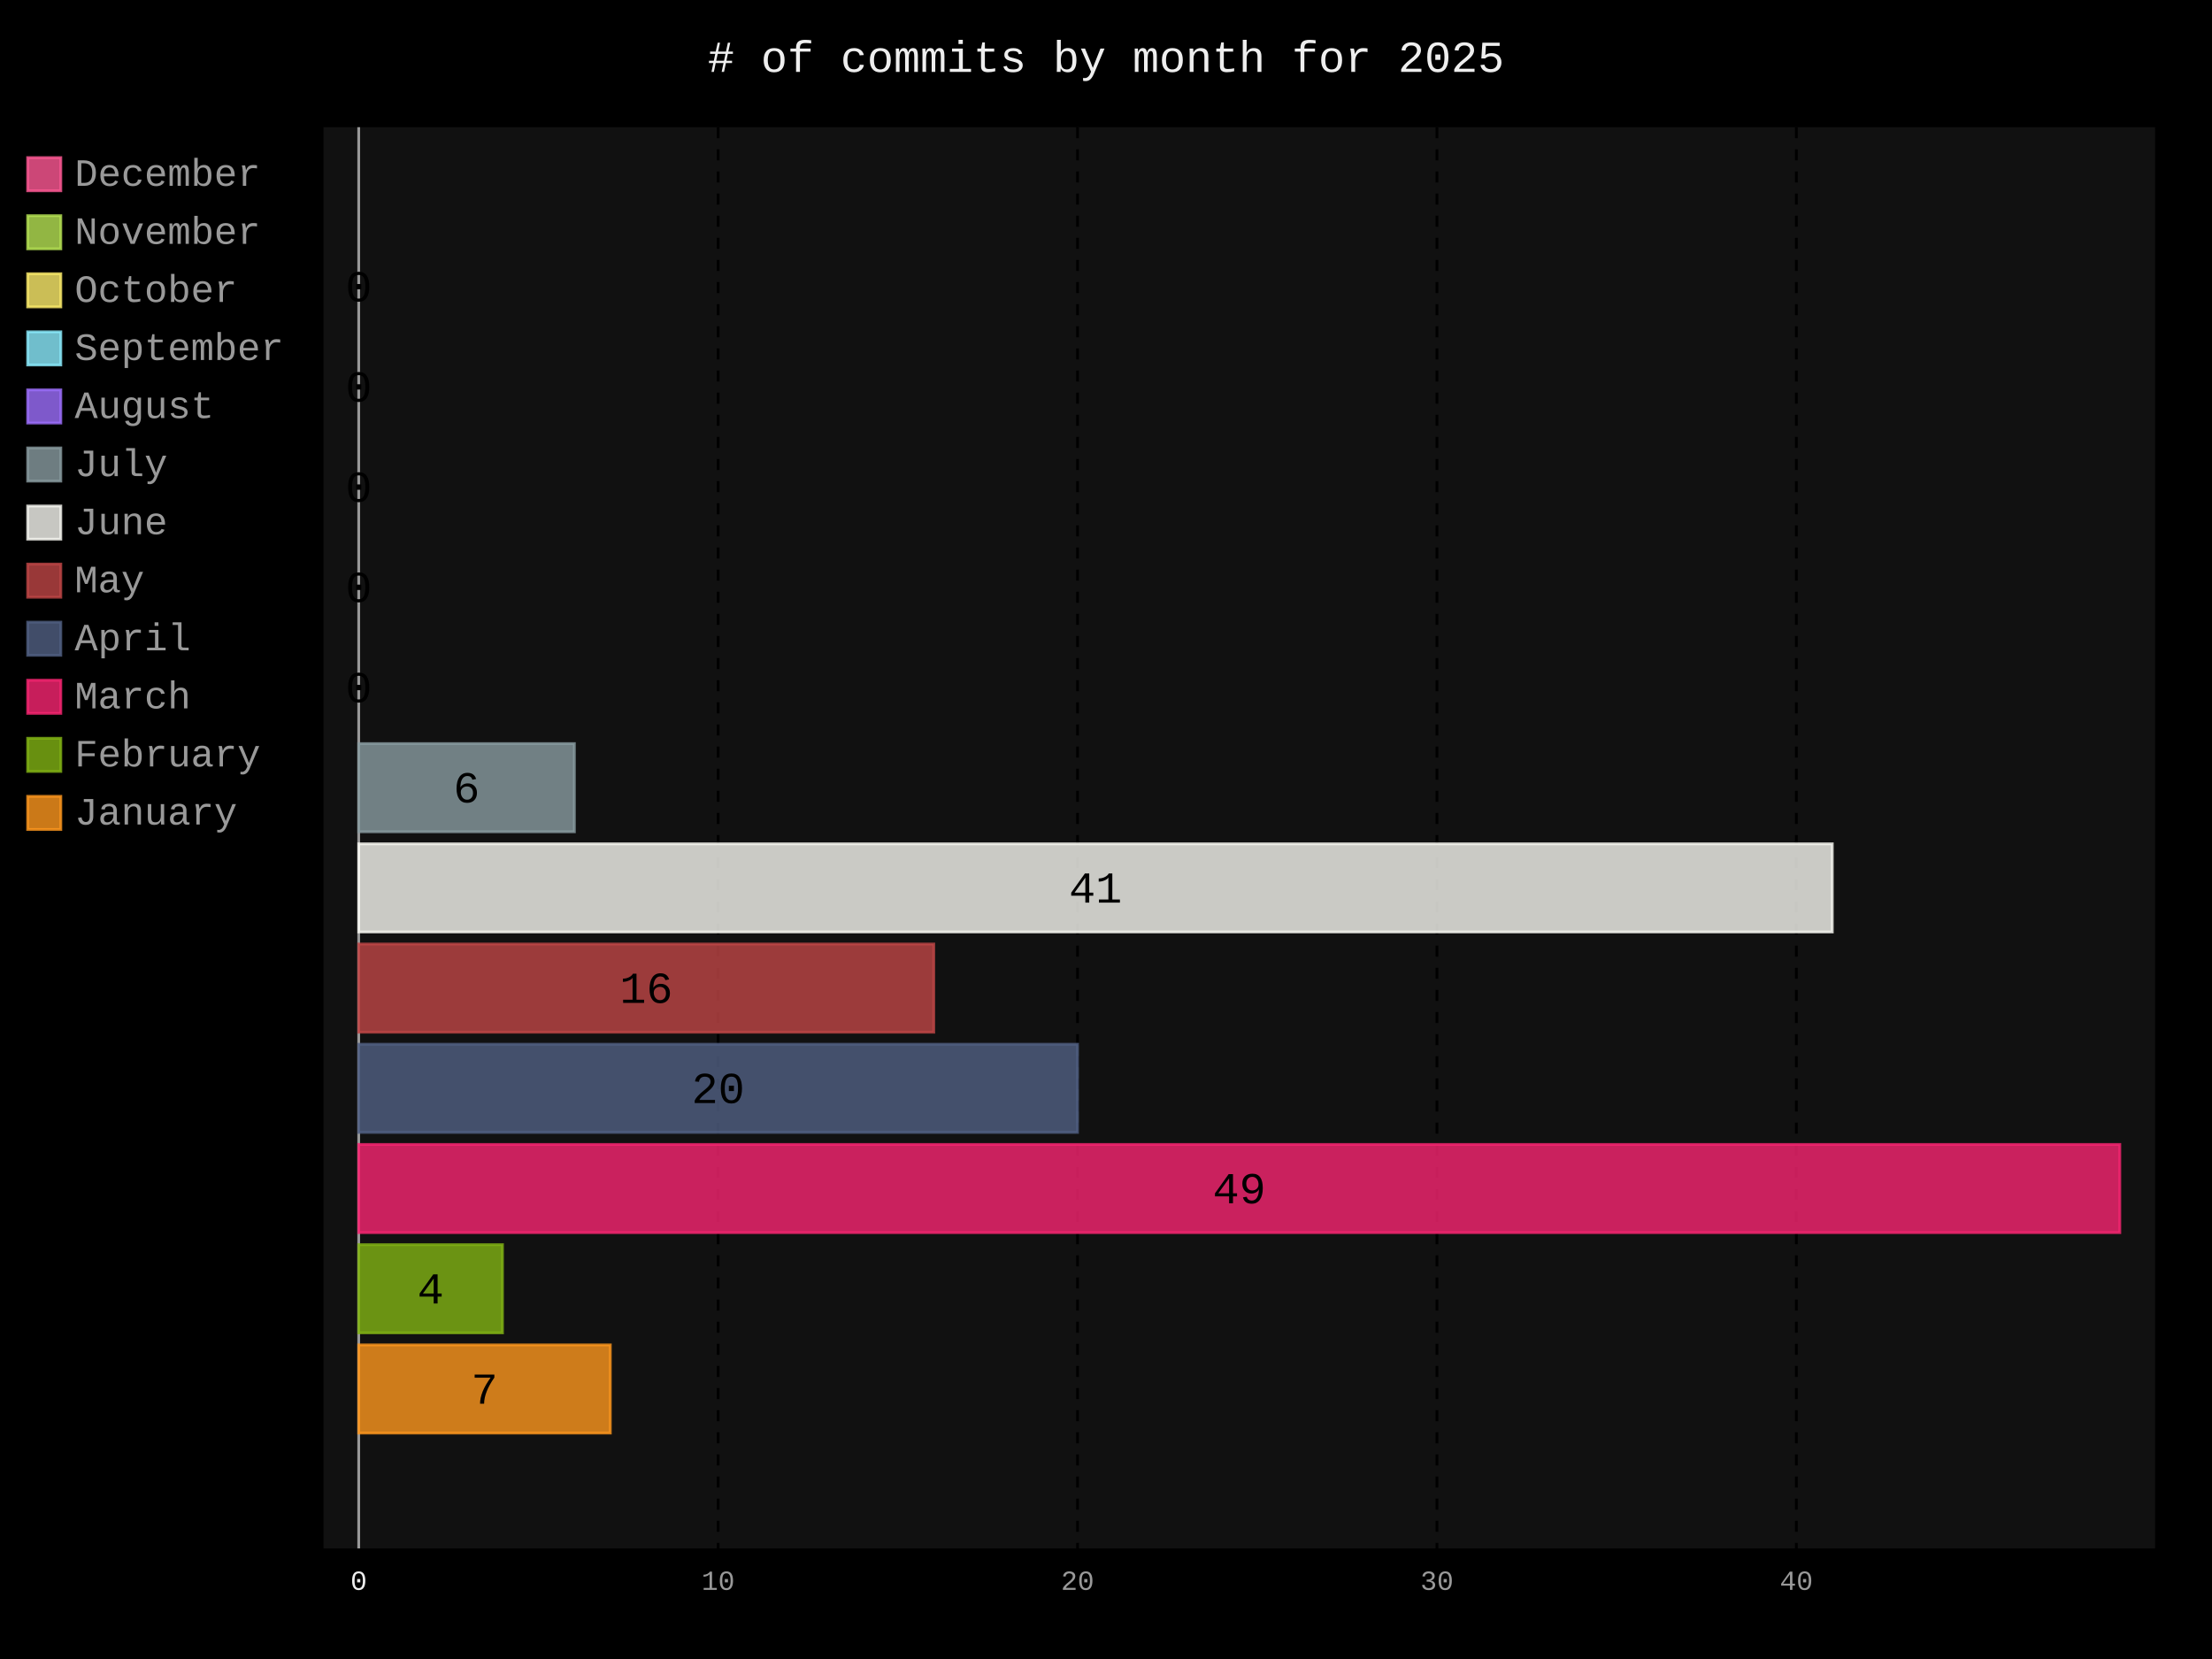
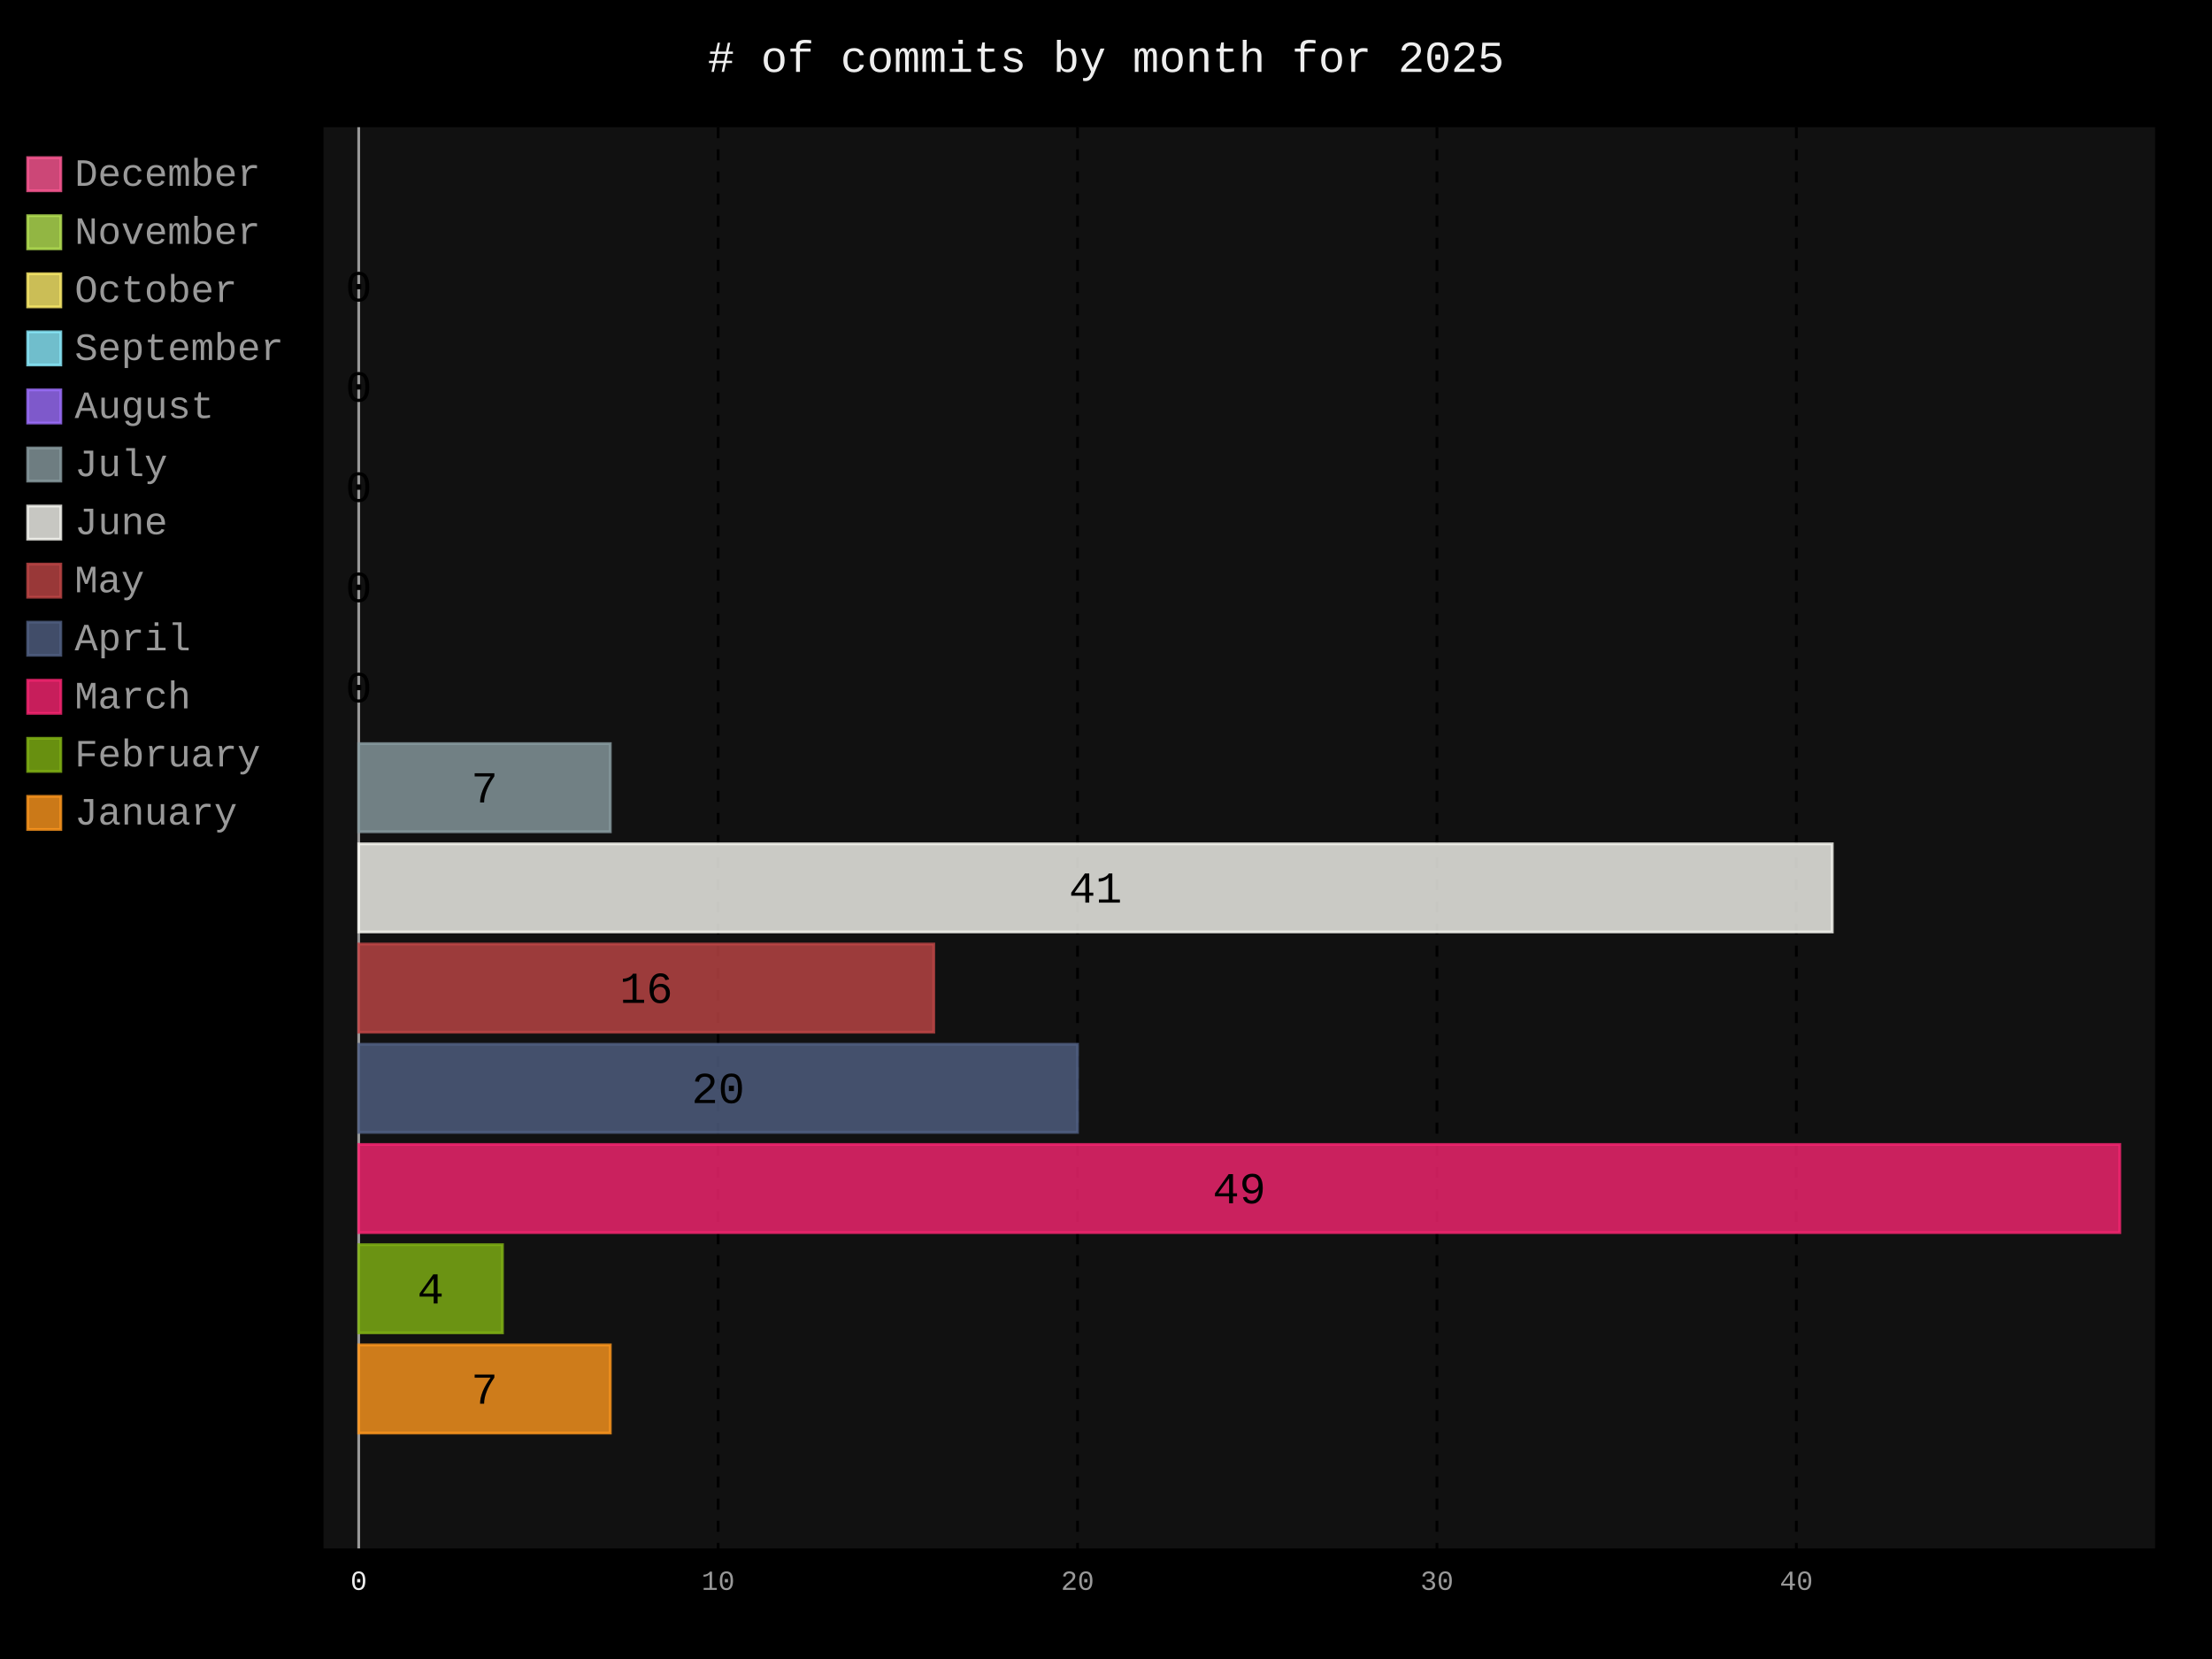
- <svg xmlns="http://www.w3.org/2000/svg" id="chart-9103c49e-9d6d-460a-9751-4faea90911d5" class="pygal-chart" viewBox="0 0 800 600">
+ <svg xmlns="http://www.w3.org/2000/svg" id="chart-663ce9c0-fa0c-4423-8aff-9d7ed2924ef4" class="pygal-chart" viewBox="0 0 800 600">
  <defs>
-     <style type="text/css">#chart-9103c49e-9d6d-460a-9751-4faea90911d5{-webkit-user-select:none;-webkit-font-smoothing:antialiased;font-family:Consolas,"Liberation Mono",Menlo,Courier,monospace}#chart-9103c49e-9d6d-460a-9751-4faea90911d5 .title{font-family:Consolas,"Liberation Mono",Menlo,Courier,monospace;font-size:16px}#chart-9103c49e-9d6d-460a-9751-4faea90911d5 .legends .legend text{font-family:Consolas,"Liberation Mono",Menlo,Courier,monospace;font-size:14px}#chart-9103c49e-9d6d-460a-9751-4faea90911d5 .axis text{font-family:Consolas,"Liberation Mono",Menlo,Courier,monospace;font-size:10px}#chart-9103c49e-9d6d-460a-9751-4faea90911d5 .axis text.major{font-family:Consolas,"Liberation Mono",Menlo,Courier,monospace;font-size:10px}#chart-9103c49e-9d6d-460a-9751-4faea90911d5 .text-overlay text.value{font-family:Consolas,"Liberation Mono",Menlo,Courier,monospace;font-size:16px}#chart-9103c49e-9d6d-460a-9751-4faea90911d5 .text-overlay text.label{font-family:Consolas,"Liberation Mono",Menlo,Courier,monospace;font-size:10px}#chart-9103c49e-9d6d-460a-9751-4faea90911d5 .tooltip{font-family:Consolas,"Liberation Mono",Menlo,Courier,monospace;font-size:14px}#chart-9103c49e-9d6d-460a-9751-4faea90911d5 text.no_data{font-family:Consolas,"Liberation Mono",Menlo,Courier,monospace;font-size:64px}
- #chart-9103c49e-9d6d-460a-9751-4faea90911d5{background-color:black}#chart-9103c49e-9d6d-460a-9751-4faea90911d5 path,#chart-9103c49e-9d6d-460a-9751-4faea90911d5 line,#chart-9103c49e-9d6d-460a-9751-4faea90911d5 rect,#chart-9103c49e-9d6d-460a-9751-4faea90911d5 circle{-webkit-transition:250ms;-moz-transition:250ms;transition:250ms}#chart-9103c49e-9d6d-460a-9751-4faea90911d5 .graph &gt; .background{fill:black}#chart-9103c49e-9d6d-460a-9751-4faea90911d5 .plot &gt; .background{fill:#111}#chart-9103c49e-9d6d-460a-9751-4faea90911d5 .graph{fill:#999}#chart-9103c49e-9d6d-460a-9751-4faea90911d5 text.no_data{fill:#eee}#chart-9103c49e-9d6d-460a-9751-4faea90911d5 .title{fill:#eee}#chart-9103c49e-9d6d-460a-9751-4faea90911d5 .legends .legend text{fill:#999}#chart-9103c49e-9d6d-460a-9751-4faea90911d5 .legends .legend:hover text{fill:#eee}#chart-9103c49e-9d6d-460a-9751-4faea90911d5 .axis .line{stroke:#eee}#chart-9103c49e-9d6d-460a-9751-4faea90911d5 .axis .guide.line{stroke:#555}#chart-9103c49e-9d6d-460a-9751-4faea90911d5 .axis .major.line{stroke:#999}#chart-9103c49e-9d6d-460a-9751-4faea90911d5 .axis text.major{fill:#eee}#chart-9103c49e-9d6d-460a-9751-4faea90911d5 .axis.y .guides:hover .guide.line,#chart-9103c49e-9d6d-460a-9751-4faea90911d5 .line-graph .axis.x .guides:hover .guide.line,#chart-9103c49e-9d6d-460a-9751-4faea90911d5 .stackedline-graph .axis.x .guides:hover .guide.line,#chart-9103c49e-9d6d-460a-9751-4faea90911d5 .xy-graph .axis.x .guides:hover .guide.line{stroke:#eee}#chart-9103c49e-9d6d-460a-9751-4faea90911d5 .axis .guides:hover text{fill:#eee}#chart-9103c49e-9d6d-460a-9751-4faea90911d5 .reactive{fill-opacity:.8;stroke-opacity:.8;stroke-width:1}#chart-9103c49e-9d6d-460a-9751-4faea90911d5 .ci{stroke:#999}#chart-9103c49e-9d6d-460a-9751-4faea90911d5 .reactive.active,#chart-9103c49e-9d6d-460a-9751-4faea90911d5 .active .reactive{fill-opacity:.4;stroke-opacity:.9;stroke-width:4}#chart-9103c49e-9d6d-460a-9751-4faea90911d5 .ci .reactive.active{stroke-width:1.5}#chart-9103c49e-9d6d-460a-9751-4faea90911d5 .series text{fill:#eee}#chart-9103c49e-9d6d-460a-9751-4faea90911d5 .tooltip rect{fill:#111;stroke:#eee;-webkit-transition:opacity 250ms;-moz-transition:opacity 250ms;transition:opacity 250ms}#chart-9103c49e-9d6d-460a-9751-4faea90911d5 .tooltip .label{fill:#999}#chart-9103c49e-9d6d-460a-9751-4faea90911d5 .tooltip .label{fill:#999}#chart-9103c49e-9d6d-460a-9751-4faea90911d5 .tooltip .legend{font-size:.8em;fill:#555}#chart-9103c49e-9d6d-460a-9751-4faea90911d5 .tooltip .x_label{font-size:.6em;fill:#eee}#chart-9103c49e-9d6d-460a-9751-4faea90911d5 .tooltip .xlink{font-size:.5em;text-decoration:underline}#chart-9103c49e-9d6d-460a-9751-4faea90911d5 .tooltip .value{font-size:1.5em}#chart-9103c49e-9d6d-460a-9751-4faea90911d5 .bound{font-size:.5em}#chart-9103c49e-9d6d-460a-9751-4faea90911d5 .max-value{font-size:.75em;fill:#555}#chart-9103c49e-9d6d-460a-9751-4faea90911d5 .map-element{fill:#111;stroke:#555 !important}#chart-9103c49e-9d6d-460a-9751-4faea90911d5 .map-element .reactive{fill-opacity:inherit;stroke-opacity:inherit}#chart-9103c49e-9d6d-460a-9751-4faea90911d5 .color-0,#chart-9103c49e-9d6d-460a-9751-4faea90911d5 .color-0 a:visited{stroke:#ff5995;fill:#ff5995}#chart-9103c49e-9d6d-460a-9751-4faea90911d5 .color-1,#chart-9103c49e-9d6d-460a-9751-4faea90911d5 .color-1 a:visited{stroke:#b6e354;fill:#b6e354}#chart-9103c49e-9d6d-460a-9751-4faea90911d5 .color-2,#chart-9103c49e-9d6d-460a-9751-4faea90911d5 .color-2 a:visited{stroke:#feed6c;fill:#feed6c}#chart-9103c49e-9d6d-460a-9751-4faea90911d5 .color-3,#chart-9103c49e-9d6d-460a-9751-4faea90911d5 .color-3 a:visited{stroke:#8cedff;fill:#8cedff}#chart-9103c49e-9d6d-460a-9751-4faea90911d5 .color-4,#chart-9103c49e-9d6d-460a-9751-4faea90911d5 .color-4 a:visited{stroke:#9e6ffe;fill:#9e6ffe}#chart-9103c49e-9d6d-460a-9751-4faea90911d5 .color-5,#chart-9103c49e-9d6d-460a-9751-4faea90911d5 .color-5 a:visited{stroke:#899ca1;fill:#899ca1}#chart-9103c49e-9d6d-460a-9751-4faea90911d5 .color-6,#chart-9103c49e-9d6d-460a-9751-4faea90911d5 .color-6 a:visited{stroke:#f8f8f2;fill:#f8f8f2}#chart-9103c49e-9d6d-460a-9751-4faea90911d5 .color-7,#chart-9103c49e-9d6d-460a-9751-4faea90911d5 .color-7 a:visited{stroke:#bf4646;fill:#bf4646}#chart-9103c49e-9d6d-460a-9751-4faea90911d5 .color-8,#chart-9103c49e-9d6d-460a-9751-4faea90911d5 .color-8 a:visited{stroke:#516083;fill:#516083}#chart-9103c49e-9d6d-460a-9751-4faea90911d5 .color-9,#chart-9103c49e-9d6d-460a-9751-4faea90911d5 .color-9 a:visited{stroke:#f92672;fill:#f92672}#chart-9103c49e-9d6d-460a-9751-4faea90911d5 .color-10,#chart-9103c49e-9d6d-460a-9751-4faea90911d5 .color-10 a:visited{stroke:#82b414;fill:#82b414}#chart-9103c49e-9d6d-460a-9751-4faea90911d5 .color-11,#chart-9103c49e-9d6d-460a-9751-4faea90911d5 .color-11 a:visited{stroke:#fd971f;fill:#fd971f}#chart-9103c49e-9d6d-460a-9751-4faea90911d5 .text-overlay .color-0 text{fill:black}#chart-9103c49e-9d6d-460a-9751-4faea90911d5 .text-overlay .color-1 text{fill:black}#chart-9103c49e-9d6d-460a-9751-4faea90911d5 .text-overlay .color-2 text{fill:black}#chart-9103c49e-9d6d-460a-9751-4faea90911d5 .text-overlay .color-3 text{fill:black}#chart-9103c49e-9d6d-460a-9751-4faea90911d5 .text-overlay .color-4 text{fill:black}#chart-9103c49e-9d6d-460a-9751-4faea90911d5 .text-overlay .color-5 text{fill:black}#chart-9103c49e-9d6d-460a-9751-4faea90911d5 .text-overlay .color-6 text{fill:black}#chart-9103c49e-9d6d-460a-9751-4faea90911d5 .text-overlay .color-7 text{fill:black}#chart-9103c49e-9d6d-460a-9751-4faea90911d5 .text-overlay .color-8 text{fill:black}#chart-9103c49e-9d6d-460a-9751-4faea90911d5 .text-overlay .color-9 text{fill:black}#chart-9103c49e-9d6d-460a-9751-4faea90911d5 .text-overlay .color-10 text{fill:black}#chart-9103c49e-9d6d-460a-9751-4faea90911d5 .text-overlay .color-11 text{fill:black}
- #chart-9103c49e-9d6d-460a-9751-4faea90911d5 text.no_data{text-anchor:middle}#chart-9103c49e-9d6d-460a-9751-4faea90911d5 .guide.line{fill:none}#chart-9103c49e-9d6d-460a-9751-4faea90911d5 .centered{text-anchor:middle}#chart-9103c49e-9d6d-460a-9751-4faea90911d5 .title{text-anchor:middle}#chart-9103c49e-9d6d-460a-9751-4faea90911d5 .legends .legend text{fill-opacity:1}#chart-9103c49e-9d6d-460a-9751-4faea90911d5 .axis.x text{text-anchor:middle}#chart-9103c49e-9d6d-460a-9751-4faea90911d5 .axis.x:not(.web) text[transform]{text-anchor:start}#chart-9103c49e-9d6d-460a-9751-4faea90911d5 .axis.x:not(.web) text[transform].backwards{text-anchor:end}#chart-9103c49e-9d6d-460a-9751-4faea90911d5 .axis.y text{text-anchor:end}#chart-9103c49e-9d6d-460a-9751-4faea90911d5 .axis.y text[transform].backwards{text-anchor:start}#chart-9103c49e-9d6d-460a-9751-4faea90911d5 .axis.y2 text{text-anchor:start}#chart-9103c49e-9d6d-460a-9751-4faea90911d5 .axis.y2 text[transform].backwards{text-anchor:end}#chart-9103c49e-9d6d-460a-9751-4faea90911d5 .axis .guide.line{stroke-dasharray:4,4;stroke:black}#chart-9103c49e-9d6d-460a-9751-4faea90911d5 .axis .major.guide.line{stroke-dasharray:6,6;stroke:black}#chart-9103c49e-9d6d-460a-9751-4faea90911d5 .horizontal .axis.y .guide.line,#chart-9103c49e-9d6d-460a-9751-4faea90911d5 .horizontal .axis.y2 .guide.line,#chart-9103c49e-9d6d-460a-9751-4faea90911d5 .vertical .axis.x .guide.line{opacity:0}#chart-9103c49e-9d6d-460a-9751-4faea90911d5 .horizontal .axis.always_show .guide.line,#chart-9103c49e-9d6d-460a-9751-4faea90911d5 .vertical .axis.always_show .guide.line{opacity:1 !important}#chart-9103c49e-9d6d-460a-9751-4faea90911d5 .axis.y .guides:hover .guide.line,#chart-9103c49e-9d6d-460a-9751-4faea90911d5 .axis.y2 .guides:hover .guide.line,#chart-9103c49e-9d6d-460a-9751-4faea90911d5 .axis.x .guides:hover .guide.line{opacity:1}#chart-9103c49e-9d6d-460a-9751-4faea90911d5 .axis .guides:hover text{opacity:1}#chart-9103c49e-9d6d-460a-9751-4faea90911d5 .nofill{fill:none}#chart-9103c49e-9d6d-460a-9751-4faea90911d5 .subtle-fill{fill-opacity:.2}#chart-9103c49e-9d6d-460a-9751-4faea90911d5 .dot{stroke-width:1px;fill-opacity:1;stroke-opacity:1}#chart-9103c49e-9d6d-460a-9751-4faea90911d5 .dot.active{stroke-width:5px}#chart-9103c49e-9d6d-460a-9751-4faea90911d5 .dot.negative{fill:transparent}#chart-9103c49e-9d6d-460a-9751-4faea90911d5 text,#chart-9103c49e-9d6d-460a-9751-4faea90911d5 tspan{stroke:none !important}#chart-9103c49e-9d6d-460a-9751-4faea90911d5 .series text.active{opacity:1}#chart-9103c49e-9d6d-460a-9751-4faea90911d5 .tooltip rect{fill-opacity:.95;stroke-width:.5}#chart-9103c49e-9d6d-460a-9751-4faea90911d5 .tooltip text{fill-opacity:1}#chart-9103c49e-9d6d-460a-9751-4faea90911d5 .showable{visibility:hidden}#chart-9103c49e-9d6d-460a-9751-4faea90911d5 .showable.shown{visibility:visible}#chart-9103c49e-9d6d-460a-9751-4faea90911d5 .gauge-background{fill:rgba(229,229,229,1);stroke:none}#chart-9103c49e-9d6d-460a-9751-4faea90911d5 .bg-lines{stroke:black;stroke-width:2px}</style>
+     <style type="text/css">#chart-663ce9c0-fa0c-4423-8aff-9d7ed2924ef4{-webkit-user-select:none;-webkit-font-smoothing:antialiased;font-family:Consolas,"Liberation Mono",Menlo,Courier,monospace}#chart-663ce9c0-fa0c-4423-8aff-9d7ed2924ef4 .title{font-family:Consolas,"Liberation Mono",Menlo,Courier,monospace;font-size:16px}#chart-663ce9c0-fa0c-4423-8aff-9d7ed2924ef4 .legends .legend text{font-family:Consolas,"Liberation Mono",Menlo,Courier,monospace;font-size:14px}#chart-663ce9c0-fa0c-4423-8aff-9d7ed2924ef4 .axis text{font-family:Consolas,"Liberation Mono",Menlo,Courier,monospace;font-size:10px}#chart-663ce9c0-fa0c-4423-8aff-9d7ed2924ef4 .axis text.major{font-family:Consolas,"Liberation Mono",Menlo,Courier,monospace;font-size:10px}#chart-663ce9c0-fa0c-4423-8aff-9d7ed2924ef4 .text-overlay text.value{font-family:Consolas,"Liberation Mono",Menlo,Courier,monospace;font-size:16px}#chart-663ce9c0-fa0c-4423-8aff-9d7ed2924ef4 .text-overlay text.label{font-family:Consolas,"Liberation Mono",Menlo,Courier,monospace;font-size:10px}#chart-663ce9c0-fa0c-4423-8aff-9d7ed2924ef4 .tooltip{font-family:Consolas,"Liberation Mono",Menlo,Courier,monospace;font-size:14px}#chart-663ce9c0-fa0c-4423-8aff-9d7ed2924ef4 text.no_data{font-family:Consolas,"Liberation Mono",Menlo,Courier,monospace;font-size:64px}
+ #chart-663ce9c0-fa0c-4423-8aff-9d7ed2924ef4{background-color:black}#chart-663ce9c0-fa0c-4423-8aff-9d7ed2924ef4 path,#chart-663ce9c0-fa0c-4423-8aff-9d7ed2924ef4 line,#chart-663ce9c0-fa0c-4423-8aff-9d7ed2924ef4 rect,#chart-663ce9c0-fa0c-4423-8aff-9d7ed2924ef4 circle{-webkit-transition:250ms;-moz-transition:250ms;transition:250ms}#chart-663ce9c0-fa0c-4423-8aff-9d7ed2924ef4 .graph &gt; .background{fill:black}#chart-663ce9c0-fa0c-4423-8aff-9d7ed2924ef4 .plot &gt; .background{fill:#111}#chart-663ce9c0-fa0c-4423-8aff-9d7ed2924ef4 .graph{fill:#999}#chart-663ce9c0-fa0c-4423-8aff-9d7ed2924ef4 text.no_data{fill:#eee}#chart-663ce9c0-fa0c-4423-8aff-9d7ed2924ef4 .title{fill:#eee}#chart-663ce9c0-fa0c-4423-8aff-9d7ed2924ef4 .legends .legend text{fill:#999}#chart-663ce9c0-fa0c-4423-8aff-9d7ed2924ef4 .legends .legend:hover text{fill:#eee}#chart-663ce9c0-fa0c-4423-8aff-9d7ed2924ef4 .axis .line{stroke:#eee}#chart-663ce9c0-fa0c-4423-8aff-9d7ed2924ef4 .axis .guide.line{stroke:#555}#chart-663ce9c0-fa0c-4423-8aff-9d7ed2924ef4 .axis .major.line{stroke:#999}#chart-663ce9c0-fa0c-4423-8aff-9d7ed2924ef4 .axis text.major{fill:#eee}#chart-663ce9c0-fa0c-4423-8aff-9d7ed2924ef4 .axis.y .guides:hover .guide.line,#chart-663ce9c0-fa0c-4423-8aff-9d7ed2924ef4 .line-graph .axis.x .guides:hover .guide.line,#chart-663ce9c0-fa0c-4423-8aff-9d7ed2924ef4 .stackedline-graph .axis.x .guides:hover .guide.line,#chart-663ce9c0-fa0c-4423-8aff-9d7ed2924ef4 .xy-graph .axis.x .guides:hover .guide.line{stroke:#eee}#chart-663ce9c0-fa0c-4423-8aff-9d7ed2924ef4 .axis .guides:hover text{fill:#eee}#chart-663ce9c0-fa0c-4423-8aff-9d7ed2924ef4 .reactive{fill-opacity:.8;stroke-opacity:.8;stroke-width:1}#chart-663ce9c0-fa0c-4423-8aff-9d7ed2924ef4 .ci{stroke:#999}#chart-663ce9c0-fa0c-4423-8aff-9d7ed2924ef4 .reactive.active,#chart-663ce9c0-fa0c-4423-8aff-9d7ed2924ef4 .active .reactive{fill-opacity:.4;stroke-opacity:.9;stroke-width:4}#chart-663ce9c0-fa0c-4423-8aff-9d7ed2924ef4 .ci .reactive.active{stroke-width:1.5}#chart-663ce9c0-fa0c-4423-8aff-9d7ed2924ef4 .series text{fill:#eee}#chart-663ce9c0-fa0c-4423-8aff-9d7ed2924ef4 .tooltip rect{fill:#111;stroke:#eee;-webkit-transition:opacity 250ms;-moz-transition:opacity 250ms;transition:opacity 250ms}#chart-663ce9c0-fa0c-4423-8aff-9d7ed2924ef4 .tooltip .label{fill:#999}#chart-663ce9c0-fa0c-4423-8aff-9d7ed2924ef4 .tooltip .label{fill:#999}#chart-663ce9c0-fa0c-4423-8aff-9d7ed2924ef4 .tooltip .legend{font-size:.8em;fill:#555}#chart-663ce9c0-fa0c-4423-8aff-9d7ed2924ef4 .tooltip .x_label{font-size:.6em;fill:#eee}#chart-663ce9c0-fa0c-4423-8aff-9d7ed2924ef4 .tooltip .xlink{font-size:.5em;text-decoration:underline}#chart-663ce9c0-fa0c-4423-8aff-9d7ed2924ef4 .tooltip .value{font-size:1.5em}#chart-663ce9c0-fa0c-4423-8aff-9d7ed2924ef4 .bound{font-size:.5em}#chart-663ce9c0-fa0c-4423-8aff-9d7ed2924ef4 .max-value{font-size:.75em;fill:#555}#chart-663ce9c0-fa0c-4423-8aff-9d7ed2924ef4 .map-element{fill:#111;stroke:#555 !important}#chart-663ce9c0-fa0c-4423-8aff-9d7ed2924ef4 .map-element .reactive{fill-opacity:inherit;stroke-opacity:inherit}#chart-663ce9c0-fa0c-4423-8aff-9d7ed2924ef4 .color-0,#chart-663ce9c0-fa0c-4423-8aff-9d7ed2924ef4 .color-0 a:visited{stroke:#ff5995;fill:#ff5995}#chart-663ce9c0-fa0c-4423-8aff-9d7ed2924ef4 .color-1,#chart-663ce9c0-fa0c-4423-8aff-9d7ed2924ef4 .color-1 a:visited{stroke:#b6e354;fill:#b6e354}#chart-663ce9c0-fa0c-4423-8aff-9d7ed2924ef4 .color-2,#chart-663ce9c0-fa0c-4423-8aff-9d7ed2924ef4 .color-2 a:visited{stroke:#feed6c;fill:#feed6c}#chart-663ce9c0-fa0c-4423-8aff-9d7ed2924ef4 .color-3,#chart-663ce9c0-fa0c-4423-8aff-9d7ed2924ef4 .color-3 a:visited{stroke:#8cedff;fill:#8cedff}#chart-663ce9c0-fa0c-4423-8aff-9d7ed2924ef4 .color-4,#chart-663ce9c0-fa0c-4423-8aff-9d7ed2924ef4 .color-4 a:visited{stroke:#9e6ffe;fill:#9e6ffe}#chart-663ce9c0-fa0c-4423-8aff-9d7ed2924ef4 .color-5,#chart-663ce9c0-fa0c-4423-8aff-9d7ed2924ef4 .color-5 a:visited{stroke:#899ca1;fill:#899ca1}#chart-663ce9c0-fa0c-4423-8aff-9d7ed2924ef4 .color-6,#chart-663ce9c0-fa0c-4423-8aff-9d7ed2924ef4 .color-6 a:visited{stroke:#f8f8f2;fill:#f8f8f2}#chart-663ce9c0-fa0c-4423-8aff-9d7ed2924ef4 .color-7,#chart-663ce9c0-fa0c-4423-8aff-9d7ed2924ef4 .color-7 a:visited{stroke:#bf4646;fill:#bf4646}#chart-663ce9c0-fa0c-4423-8aff-9d7ed2924ef4 .color-8,#chart-663ce9c0-fa0c-4423-8aff-9d7ed2924ef4 .color-8 a:visited{stroke:#516083;fill:#516083}#chart-663ce9c0-fa0c-4423-8aff-9d7ed2924ef4 .color-9,#chart-663ce9c0-fa0c-4423-8aff-9d7ed2924ef4 .color-9 a:visited{stroke:#f92672;fill:#f92672}#chart-663ce9c0-fa0c-4423-8aff-9d7ed2924ef4 .color-10,#chart-663ce9c0-fa0c-4423-8aff-9d7ed2924ef4 .color-10 a:visited{stroke:#82b414;fill:#82b414}#chart-663ce9c0-fa0c-4423-8aff-9d7ed2924ef4 .color-11,#chart-663ce9c0-fa0c-4423-8aff-9d7ed2924ef4 .color-11 a:visited{stroke:#fd971f;fill:#fd971f}#chart-663ce9c0-fa0c-4423-8aff-9d7ed2924ef4 .text-overlay .color-0 text{fill:black}#chart-663ce9c0-fa0c-4423-8aff-9d7ed2924ef4 .text-overlay .color-1 text{fill:black}#chart-663ce9c0-fa0c-4423-8aff-9d7ed2924ef4 .text-overlay .color-2 text{fill:black}#chart-663ce9c0-fa0c-4423-8aff-9d7ed2924ef4 .text-overlay .color-3 text{fill:black}#chart-663ce9c0-fa0c-4423-8aff-9d7ed2924ef4 .text-overlay .color-4 text{fill:black}#chart-663ce9c0-fa0c-4423-8aff-9d7ed2924ef4 .text-overlay .color-5 text{fill:black}#chart-663ce9c0-fa0c-4423-8aff-9d7ed2924ef4 .text-overlay .color-6 text{fill:black}#chart-663ce9c0-fa0c-4423-8aff-9d7ed2924ef4 .text-overlay .color-7 text{fill:black}#chart-663ce9c0-fa0c-4423-8aff-9d7ed2924ef4 .text-overlay .color-8 text{fill:black}#chart-663ce9c0-fa0c-4423-8aff-9d7ed2924ef4 .text-overlay .color-9 text{fill:black}#chart-663ce9c0-fa0c-4423-8aff-9d7ed2924ef4 .text-overlay .color-10 text{fill:black}#chart-663ce9c0-fa0c-4423-8aff-9d7ed2924ef4 .text-overlay .color-11 text{fill:black}
+ #chart-663ce9c0-fa0c-4423-8aff-9d7ed2924ef4 text.no_data{text-anchor:middle}#chart-663ce9c0-fa0c-4423-8aff-9d7ed2924ef4 .guide.line{fill:none}#chart-663ce9c0-fa0c-4423-8aff-9d7ed2924ef4 .centered{text-anchor:middle}#chart-663ce9c0-fa0c-4423-8aff-9d7ed2924ef4 .title{text-anchor:middle}#chart-663ce9c0-fa0c-4423-8aff-9d7ed2924ef4 .legends .legend text{fill-opacity:1}#chart-663ce9c0-fa0c-4423-8aff-9d7ed2924ef4 .axis.x text{text-anchor:middle}#chart-663ce9c0-fa0c-4423-8aff-9d7ed2924ef4 .axis.x:not(.web) text[transform]{text-anchor:start}#chart-663ce9c0-fa0c-4423-8aff-9d7ed2924ef4 .axis.x:not(.web) text[transform].backwards{text-anchor:end}#chart-663ce9c0-fa0c-4423-8aff-9d7ed2924ef4 .axis.y text{text-anchor:end}#chart-663ce9c0-fa0c-4423-8aff-9d7ed2924ef4 .axis.y text[transform].backwards{text-anchor:start}#chart-663ce9c0-fa0c-4423-8aff-9d7ed2924ef4 .axis.y2 text{text-anchor:start}#chart-663ce9c0-fa0c-4423-8aff-9d7ed2924ef4 .axis.y2 text[transform].backwards{text-anchor:end}#chart-663ce9c0-fa0c-4423-8aff-9d7ed2924ef4 .axis .guide.line{stroke-dasharray:4,4;stroke:black}#chart-663ce9c0-fa0c-4423-8aff-9d7ed2924ef4 .axis .major.guide.line{stroke-dasharray:6,6;stroke:black}#chart-663ce9c0-fa0c-4423-8aff-9d7ed2924ef4 .horizontal .axis.y .guide.line,#chart-663ce9c0-fa0c-4423-8aff-9d7ed2924ef4 .horizontal .axis.y2 .guide.line,#chart-663ce9c0-fa0c-4423-8aff-9d7ed2924ef4 .vertical .axis.x .guide.line{opacity:0}#chart-663ce9c0-fa0c-4423-8aff-9d7ed2924ef4 .horizontal .axis.always_show .guide.line,#chart-663ce9c0-fa0c-4423-8aff-9d7ed2924ef4 .vertical .axis.always_show .guide.line{opacity:1 !important}#chart-663ce9c0-fa0c-4423-8aff-9d7ed2924ef4 .axis.y .guides:hover .guide.line,#chart-663ce9c0-fa0c-4423-8aff-9d7ed2924ef4 .axis.y2 .guides:hover .guide.line,#chart-663ce9c0-fa0c-4423-8aff-9d7ed2924ef4 .axis.x .guides:hover .guide.line{opacity:1}#chart-663ce9c0-fa0c-4423-8aff-9d7ed2924ef4 .axis .guides:hover text{opacity:1}#chart-663ce9c0-fa0c-4423-8aff-9d7ed2924ef4 .nofill{fill:none}#chart-663ce9c0-fa0c-4423-8aff-9d7ed2924ef4 .subtle-fill{fill-opacity:.2}#chart-663ce9c0-fa0c-4423-8aff-9d7ed2924ef4 .dot{stroke-width:1px;fill-opacity:1;stroke-opacity:1}#chart-663ce9c0-fa0c-4423-8aff-9d7ed2924ef4 .dot.active{stroke-width:5px}#chart-663ce9c0-fa0c-4423-8aff-9d7ed2924ef4 .dot.negative{fill:transparent}#chart-663ce9c0-fa0c-4423-8aff-9d7ed2924ef4 text,#chart-663ce9c0-fa0c-4423-8aff-9d7ed2924ef4 tspan{stroke:none !important}#chart-663ce9c0-fa0c-4423-8aff-9d7ed2924ef4 .series text.active{opacity:1}#chart-663ce9c0-fa0c-4423-8aff-9d7ed2924ef4 .tooltip rect{fill-opacity:.95;stroke-width:.5}#chart-663ce9c0-fa0c-4423-8aff-9d7ed2924ef4 .tooltip text{fill-opacity:1}#chart-663ce9c0-fa0c-4423-8aff-9d7ed2924ef4 .showable{visibility:hidden}#chart-663ce9c0-fa0c-4423-8aff-9d7ed2924ef4 .showable.shown{visibility:visible}#chart-663ce9c0-fa0c-4423-8aff-9d7ed2924ef4 .gauge-background{fill:rgba(229,229,229,1);stroke:none}#chart-663ce9c0-fa0c-4423-8aff-9d7ed2924ef4 .bg-lines{stroke:black;stroke-width:2px}</style>
  </defs>
  <g class="graph horizontalbar-graph horizontal">
    <rect x="0" y="0" width="800" height="600" class="background" />
    <g transform="translate(117, 46)" class="plot">
      <rect x="0" y="0" width="662.4" height="514" class="background" />
      <g class="axis x always_show">
        <g class="guides">
          <path d="M12.738 0 v514" class="axis major line" />
          <text x="12.738" y="529.0" class="major">0</text>
        </g>
        <g class="guides">
          <path d="M142.723 0 v514" class="guide line" />
          <text x="142.723" y="529.0" class="">10</text>
        </g>
        <g class="guides">
          <path d="M272.707 0 v514" class="guide line" />
          <text x="272.707" y="529.0" class="">20</text>
        </g>
        <g class="guides">
          <path d="M402.691 0 v514" class="guide line" />
          <text x="402.691" y="529.0" class="">30</text>
        </g>
        <g class="guides">
          <path d="M532.676 0 v514" class="guide line" />
          <text x="532.676" y="529.0" class="">40</text>
        </g>
      </g>
      <g class="series serie-11 color-11">
        <g class="bars">
          <g class="bar">
            <rect x="12.738" y="440.393" rx="0" ry="0" width="90.989" height="31.894" class="rect reactive tooltip-trigger" />
          </g>
        </g>
      </g>
      <g class="series serie-10 color-10">
        <g class="bars">
          <g class="bar">
            <rect x="12.738" y="404.149" rx="0" ry="0" width="51.994" height="31.894" class="rect reactive tooltip-trigger" />
          </g>
        </g>
      </g>
      <g class="series serie-9 color-9">
        <g class="bars">
          <g class="bar">
            <rect x="12.738" y="367.905" rx="0" ry="0" width="636.923" height="31.894" class="rect reactive tooltip-trigger" />
          </g>
        </g>
      </g>
      <g class="series serie-8 color-8">
        <g class="bars">
          <g class="bar">
            <rect x="12.738" y="331.662" rx="0" ry="0" width="259.969" height="31.894" class="rect reactive tooltip-trigger" />
          </g>
        </g>
      </g>
      <g class="series serie-7 color-7">
        <g class="bars">
          <g class="bar">
            <rect x="12.738" y="295.418" rx="0" ry="0" width="207.975" height="31.894" class="rect reactive tooltip-trigger" />
          </g>
        </g>
      </g>
      <g class="series serie-6 color-6">
        <g class="bars">
          <g class="bar">
            <rect x="12.738" y="259.175" rx="0" ry="0" width="532.936" height="31.894" class="rect reactive tooltip-trigger" />
          </g>
        </g>
      </g>
      <g class="series serie-5 color-5">
        <g class="bars">
          <g class="bar">
-             <rect x="12.738" y="222.931" rx="0" ry="0" width="77.991" height="31.894" class="rect reactive tooltip-trigger" />
+             <rect x="12.738" y="222.931" rx="0" ry="0" width="90.989" height="31.894" class="rect reactive tooltip-trigger" />
          </g>
        </g>
      </g>
      <g class="series serie-4 color-4">
        <g class="bars">
          <g class="bar">
            <rect x="12.738" y="186.687" rx="0" ry="0" height="31.894" class="rect reactive tooltip-trigger" />
          </g>
        </g>
      </g>
      <g class="series serie-3 color-3">
        <g class="bars">
          <g class="bar">
            <rect x="12.738" y="150.444" rx="0" ry="0" height="31.894" class="rect reactive tooltip-trigger" />
          </g>
        </g>
      </g>
      <g class="series serie-2 color-2">
        <g class="bars">
          <g class="bar">
            <rect x="12.738" y="114.2" rx="0" ry="0" height="31.894" class="rect reactive tooltip-trigger" />
          </g>
        </g>
      </g>
      <g class="series serie-1 color-1">
        <g class="bars">
          <g class="bar">
            <rect x="12.738" y="77.957" rx="0" ry="0" height="31.894" class="rect reactive tooltip-trigger" />
          </g>
        </g>
      </g>
      <g class="series serie-0 color-0">
        <g class="bars">
          <g class="bar">
            <rect x="12.738" y="41.713" rx="0" ry="0" height="31.894" class="rect reactive tooltip-trigger" />
          </g>
        </g>
      </g>
    </g>
    <g class="titles">
      <text x="400.0" y="26" class="title plot_title"># of commits by month for 2025</text>
    </g>
    <g transform="translate(117, 46)" class="plot overlay">
      <g class="series serie-11 color-11" />
      <g class="series serie-10 color-10" />
      <g class="series serie-9 color-9" />
      <g class="series serie-8 color-8" />
      <g class="series serie-7 color-7" />
      <g class="series serie-6 color-6" />
      <g class="series serie-5 color-5" />
      <g class="series serie-4 color-4" />
      <g class="series serie-3 color-3" />
      <g class="series serie-2 color-2" />
      <g class="series serie-1 color-1" />
      <g class="series serie-0 color-0" />
    </g>
    <g transform="translate(117, 46)" class="plot text-overlay">
      <g class="series serie-11 color-11">
        <text text-anchor="middle" x="58.233" y="461.673" class="value">7</text>
      </g>
      <g class="series serie-10 color-10">
        <text text-anchor="middle" x="38.735" y="425.429" class="value">4</text>
      </g>
      <g class="series serie-9 color-9">
        <text text-anchor="middle" x="331.2" y="389.186" class="value">49</text>
      </g>
      <g class="series serie-8 color-8">
        <text text-anchor="middle" x="142.723" y="352.942" class="value">20</text>
      </g>
      <g class="series serie-7 color-7">
        <text text-anchor="middle" x="116.726" y="316.699" class="value">16</text>
      </g>
      <g class="series serie-6 color-6">
        <text text-anchor="middle" x="279.206" y="280.455" class="value">41</text>
      </g>
      <g class="series serie-5 color-5">
-         <text text-anchor="middle" x="51.734" y="244.212" class="value">6</text>
+         <text text-anchor="middle" x="58.233" y="244.212" class="value">7</text>
      </g>
      <g class="series serie-4 color-4">
        <text text-anchor="middle" x="12.738" y="207.968" class="value">0</text>
      </g>
      <g class="series serie-3 color-3">
        <text text-anchor="middle" x="12.738" y="171.724" class="value">0</text>
      </g>
      <g class="series serie-2 color-2">
        <text text-anchor="middle" x="12.738" y="135.481" class="value">0</text>
      </g>
      <g class="series serie-1 color-1">
        <text text-anchor="middle" x="12.738" y="99.237" class="value">0</text>
      </g>
      <g class="series serie-0 color-0">
        <text text-anchor="middle" x="12.738" y="62.994" class="value">0</text>
      </g>
    </g>
    <g transform="translate(117, 46)" class="plot tooltip-overlay">
      <g transform="translate(0 0)" style="opacity: 0" class="tooltip">
        <rect rx="0" ry="0" width="0" height="0" class="tooltip-box" />
        <g class="text" />
      </g>
    </g>
    <g transform="translate(10, 56)" class="legends">
      <g id="activate-serie-0" class="legend reactive activate-serie">
        <rect x="0.0" y="1.0" width="12" height="12" class="color-0 reactive" />
        <text x="17.0" y="11.2">December</text>
      </g>
      <g id="activate-serie-1" class="legend reactive activate-serie">
        <rect x="0.0" y="22.0" width="12" height="12" class="color-1 reactive" />
        <text x="17.0" y="32.2">November</text>
      </g>
      <g id="activate-serie-2" class="legend reactive activate-serie">
        <rect x="0.0" y="43.0" width="12" height="12" class="color-2 reactive" />
        <text x="17.0" y="53.2">October</text>
      </g>
      <g id="activate-serie-3" class="legend reactive activate-serie">
        <rect x="0.0" y="64.0" width="12" height="12" class="color-3 reactive" />
        <text x="17.0" y="74.2">September</text>
      </g>
      <g id="activate-serie-4" class="legend reactive activate-serie">
        <rect x="0.0" y="85.0" width="12" height="12" class="color-4 reactive" />
        <text x="17.0" y="95.2">August</text>
      </g>
      <g id="activate-serie-5" class="legend reactive activate-serie">
        <rect x="0.0" y="106.0" width="12" height="12" class="color-5 reactive" />
        <text x="17.0" y="116.2">July</text>
      </g>
      <g id="activate-serie-6" class="legend reactive activate-serie">
        <rect x="0.0" y="127.0" width="12" height="12" class="color-6 reactive" />
        <text x="17.0" y="137.2">June</text>
      </g>
      <g id="activate-serie-7" class="legend reactive activate-serie">
        <rect x="0.0" y="148.0" width="12" height="12" class="color-7 reactive" />
        <text x="17.0" y="158.2">May</text>
      </g>
      <g id="activate-serie-8" class="legend reactive activate-serie">
        <rect x="0.0" y="169.0" width="12" height="12" class="color-8 reactive" />
        <text x="17.0" y="179.2">April</text>
      </g>
      <g id="activate-serie-9" class="legend reactive activate-serie">
        <rect x="0.0" y="190.0" width="12" height="12" class="color-9 reactive" />
        <text x="17.0" y="200.2">March</text>
      </g>
      <g id="activate-serie-10" class="legend reactive activate-serie">
        <rect x="0.0" y="211.0" width="12" height="12" class="color-10 reactive" />
        <text x="17.0" y="221.2">February</text>
      </g>
      <g id="activate-serie-11" class="legend reactive activate-serie">
        <rect x="0.0" y="232.0" width="12" height="12" class="color-11 reactive" />
        <text x="17.0" y="242.2">January</text>
      </g>
    </g>
    <g transform="translate(790, 56)" class="legends" />
  </g>
</svg>
